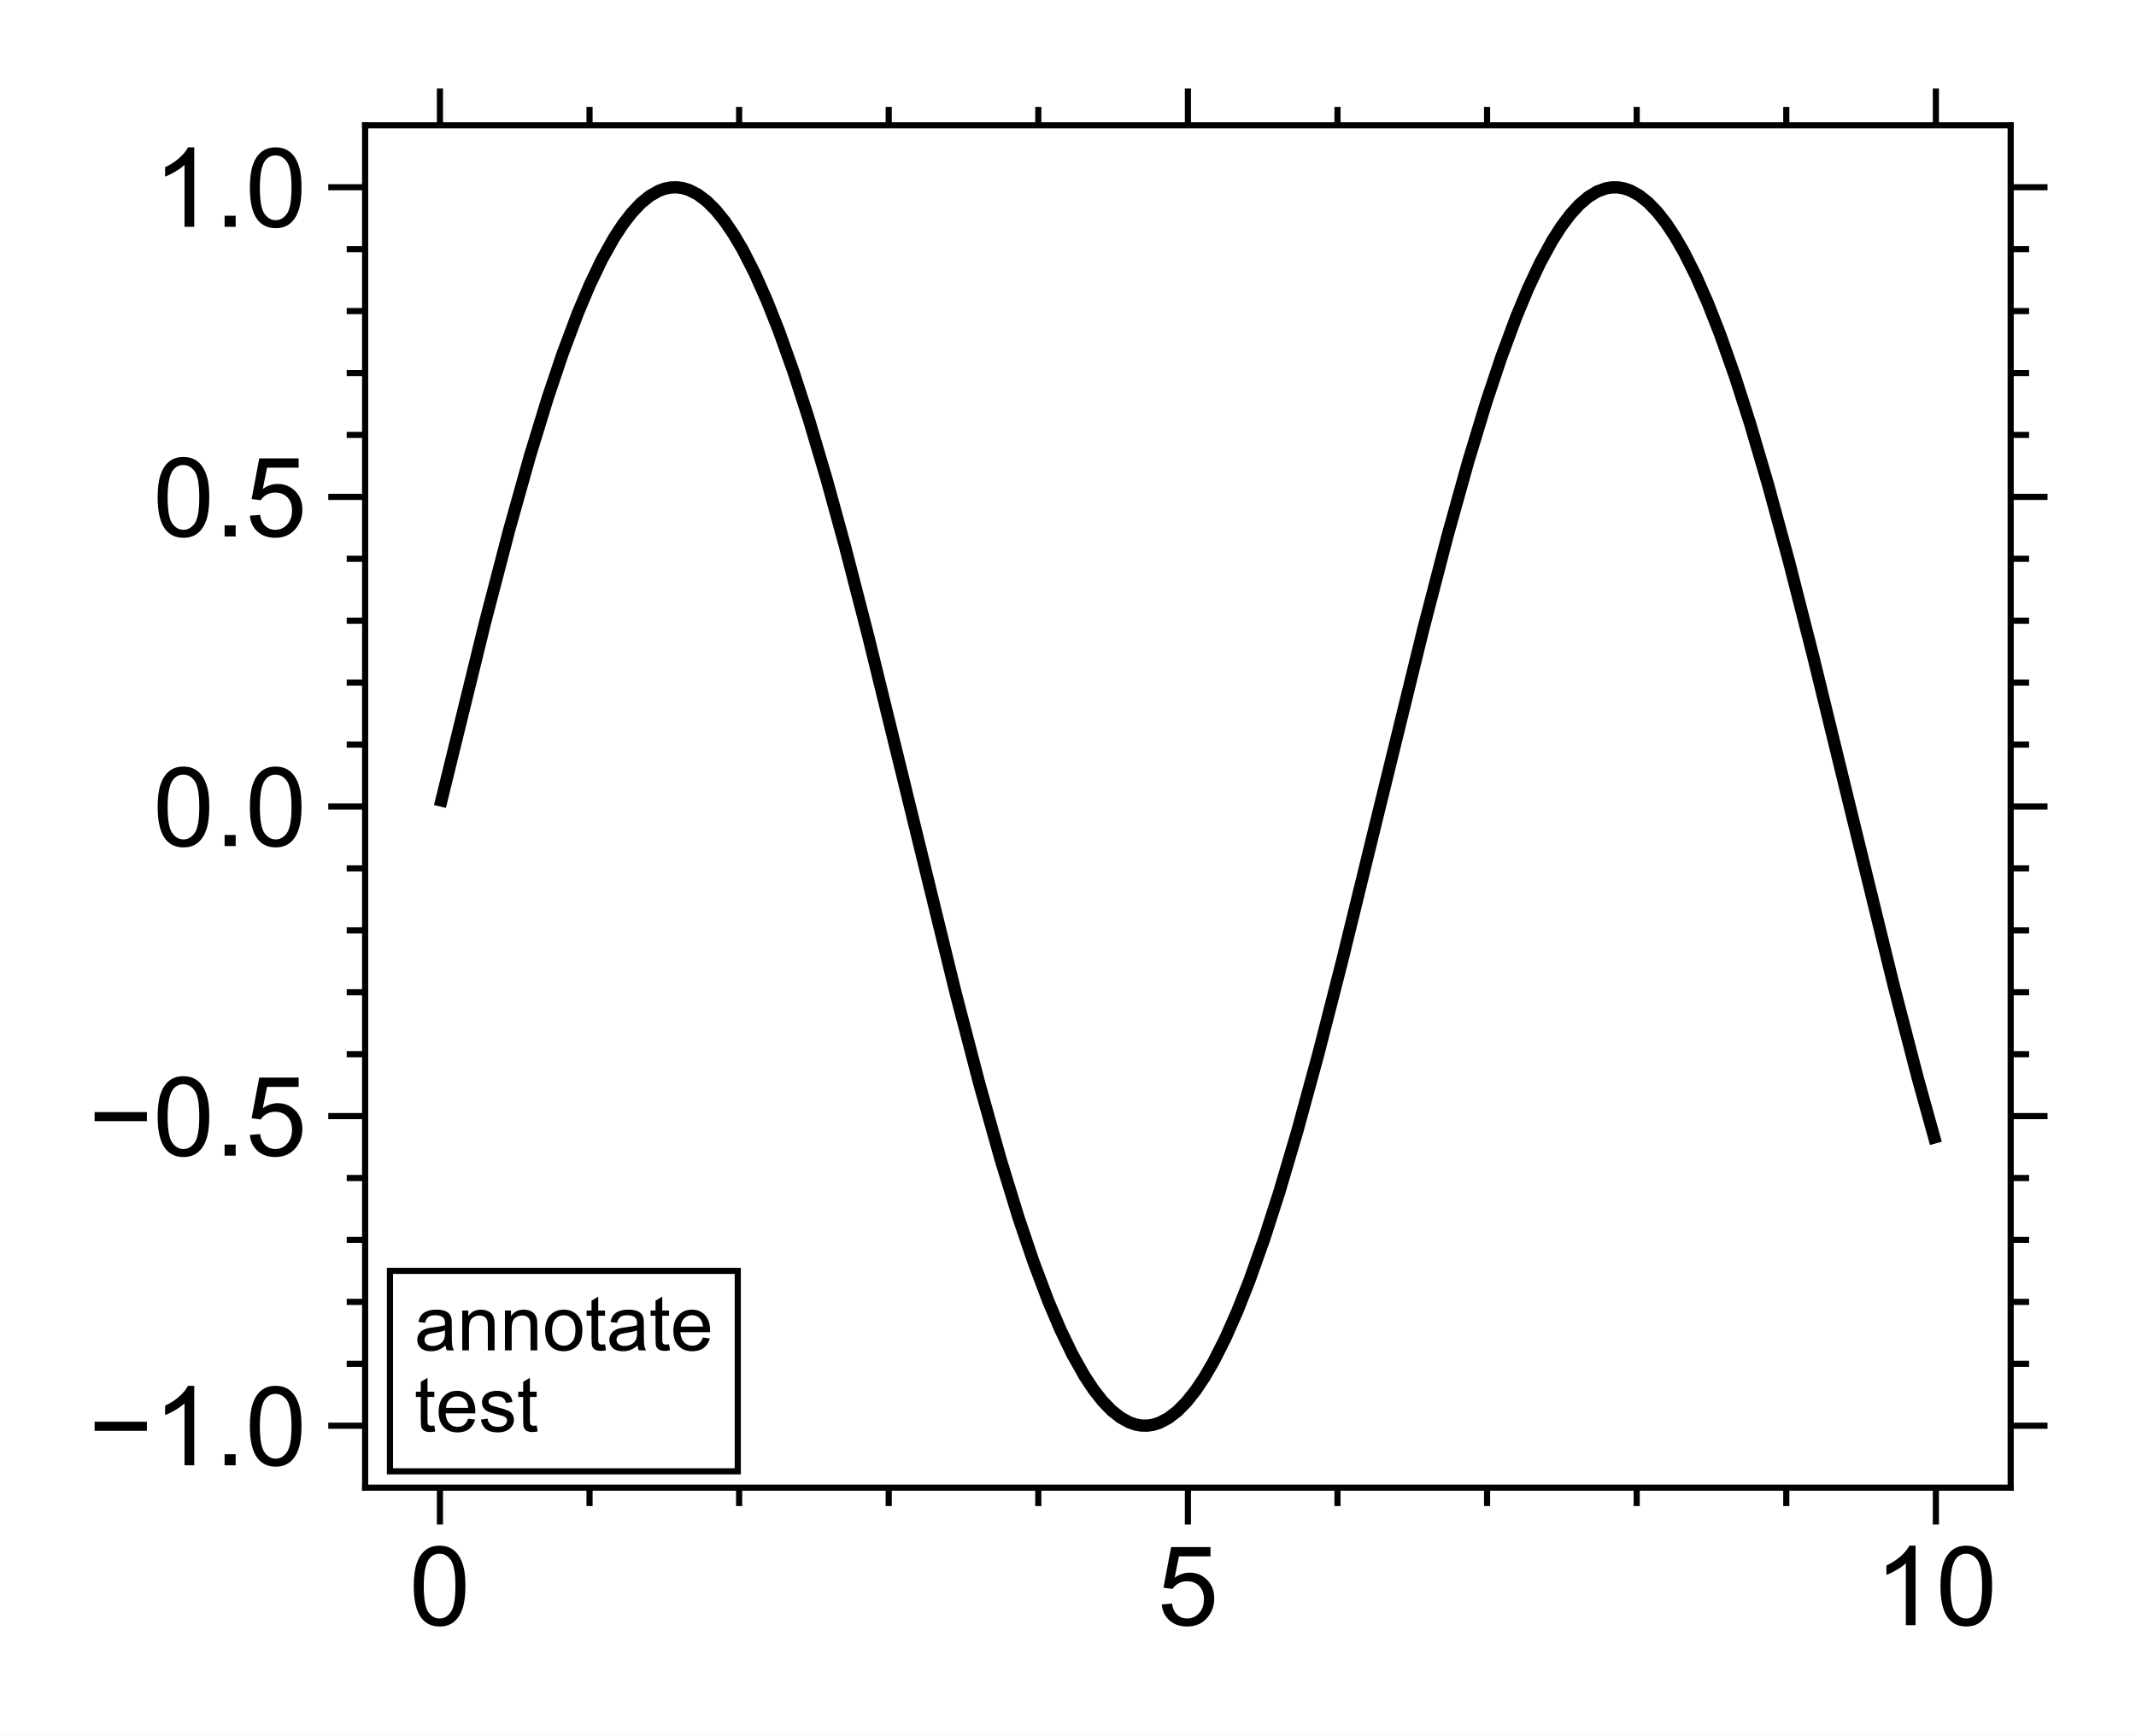
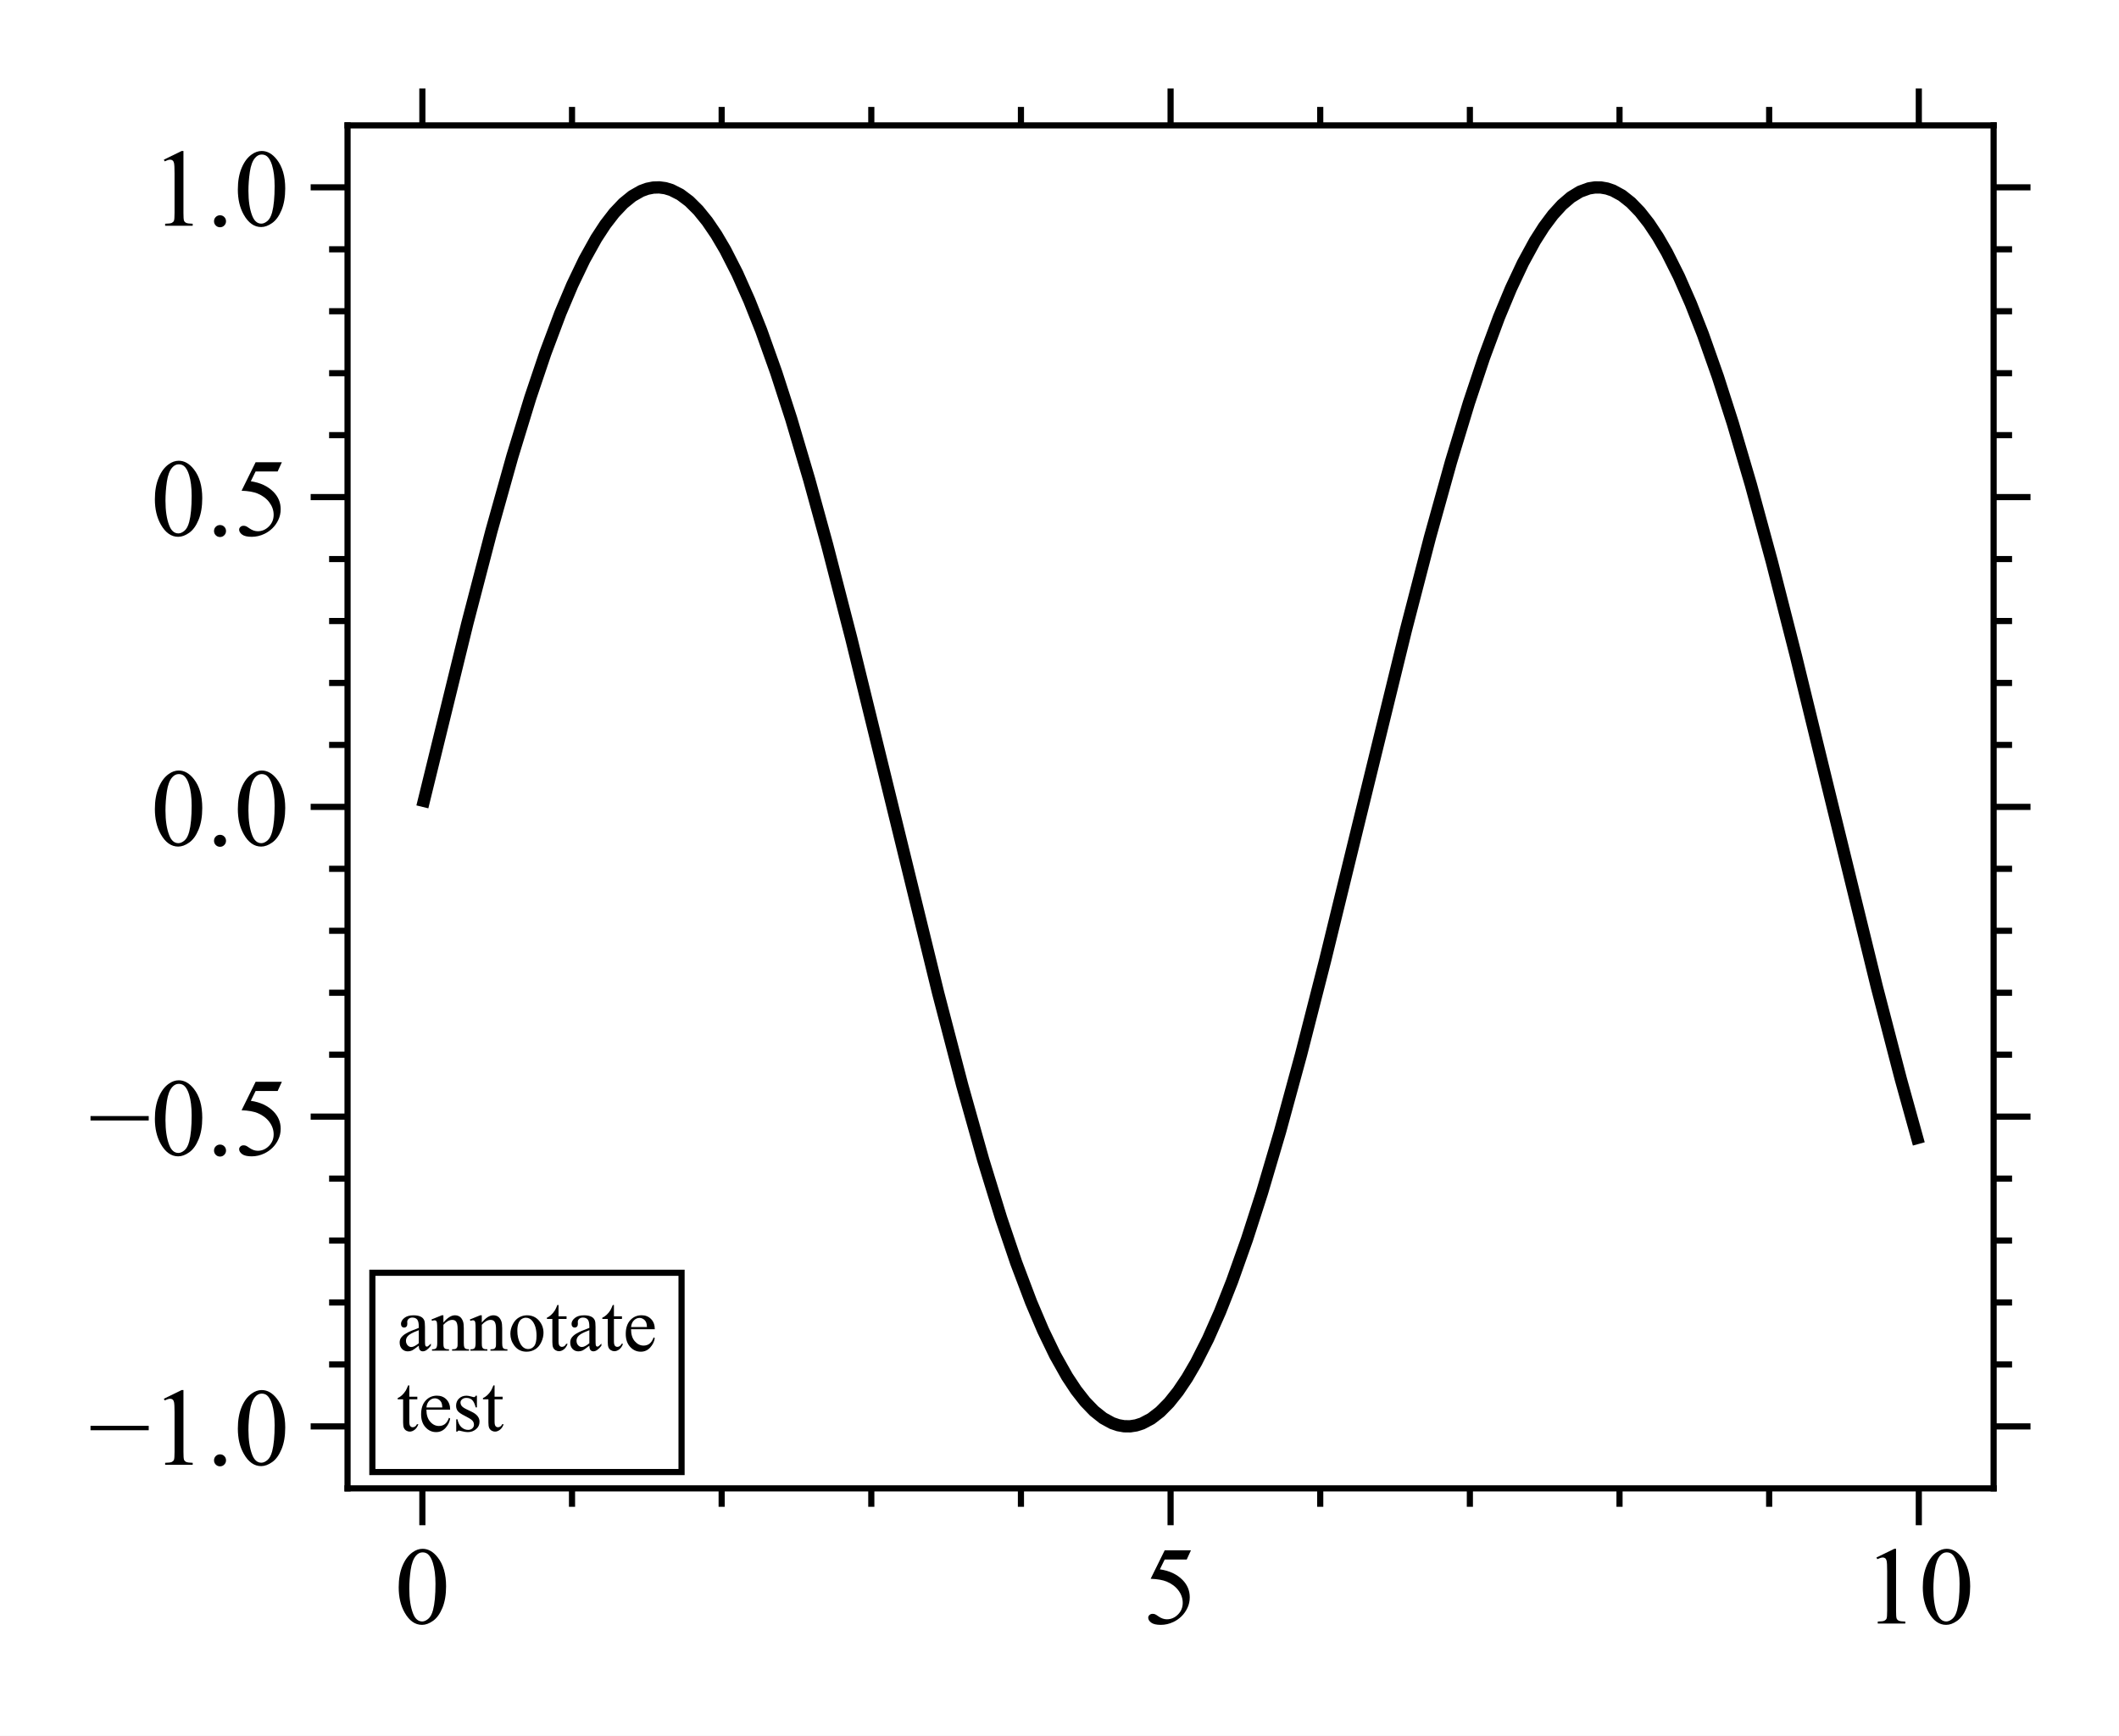
- <svg xmlns="http://www.w3.org/2000/svg" xmlns:xlink="http://www.w3.org/1999/xlink" width="347.673pt" height="282.522pt" viewBox="0 0 347.673 282.522" version="1.1">
+ <svg xmlns="http://www.w3.org/2000/svg" xmlns:xlink="http://www.w3.org/1999/xlink" width="344.79pt" height="282.409pt" viewBox="0 0 344.79 282.409" version="1.1">
  <defs>
    <style type="text/css">*{stroke-linejoin: round; stroke-linecap: butt}</style>
  </defs>
  <g id="figure_1">
    <g id="patch_1">
-       <path d="M 0 282.522  L 347.673 282.522  L 347.673 0  L 0 0  z " style="fill: #ffffff" />
+       <path d="M 0 282.409  L 344.79 282.409  L 344.79 0  L 0 0  z " style="fill: #ffffff" />
    </g>
    <g id="axes_1">
      <g id="patch_2">
-         <path d="M 59.433 242.16  L 327.273 242.16  L 327.273 20.4  L 59.433 20.4  z " style="fill: #ffffff" />
+         <path d="M 56.55 242.16  L 324.39 242.16  L 324.39 20.4  L 56.55 20.4  z " style="fill: #ffffff" />
      </g>
      <g id="matplotlib.axis_1">
        <g id="xtick_1">
          <g id="line2d_1">
            <defs>
-               <path id="m4ecd96accd" d="M 0 0  L 0 6  " style="stroke: #000000" />
-             </defs>
-             <g>
-               <use xlink:href="#m4ecd96accd" x="71.608" y="242.16" style="fill-opacity: 0; stroke: #000000" />
+               <path id="m5b4a68d576" d="M 0 0  L 0 6  " style="stroke: #000000" />
+             </defs>
+             <g>
+               <use xlink:href="#m5b4a68d576" x="68.725" y="242.16" style="fill-opacity: 0; stroke: #000000" />
            </g>
          </g>
          <g id="line2d_2">
            <defs>
-               <path id="mc42ecd3622" d="M 0 0  L 0 -6  " style="stroke: #000000" />
-             </defs>
-             <g>
-               <use xlink:href="#mc42ecd3622" x="71.608" y="20.4" style="fill-opacity: 0; stroke: #000000" />
+               <path id="mbf277931a2" d="M 0 0  L 0 -6  " style="stroke: #000000" />
+             </defs>
+             <g>
+               <use xlink:href="#mbf277931a2" x="68.725" y="20.4" style="fill-opacity: 0; stroke: #000000" />
            </g>
          </g>
          <g id="text_1">
-             <g transform="translate(66.60283 264.5441) scale(0.18 -0.18)">
+             <g transform="translate(64.22486 264.1587) scale(0.18 -0.18)">
              <defs>
-                 <path id="ArialMT-30" d="M 266 2259  Q 266 3072 433 3567  Q 600 4063 929 4331  Q 1259 4600 1759 4600  Q 2128 4600 2406 4451  Q 2684 4303 2865 4023  Q 3047 3744 3150 3342  Q 3253 2941 3253 2259  Q 3253 1453 3087 958  Q 2922 463 2592 192  Q 2263 -78 1759 -78  Q 1097 -78 719 397  Q 266 969 266 2259  z M 844 2259  Q 844 1131 1108 757  Q 1372 384 1759 384  Q 2147 384 2411 759  Q 2675 1134 2675 2259  Q 2675 3391 2411 3762  Q 2147 4134 1753 4134  Q 1366 4134 1134 3806  Q 844 3388 844 2259  z " transform="scale(0.015625)" />
+                 <path id="TimesNewRomanPSMT-30" d="M 231 2094  Q 231 2819 450 3342  Q 669 3866 1031 4122  Q 1313 4325 1613 4325  Q 2100 4325 2488 3828  Q 2972 3213 2972 2159  Q 2972 1422 2759 906  Q 2547 391 2217 158  Q 1888 -75 1581 -75  Q 975 -75 572 641  Q 231 1244 231 2094  z M 844 2016  Q 844 1141 1059 588  Q 1238 122 1591 122  Q 1759 122 1940 273  Q 2122 425 2216 781  Q 2359 1319 2359 2297  Q 2359 3022 2209 3506  Q 2097 3866 1919 4016  Q 1791 4119 1609 4119  Q 1397 4119 1231 3928  Q 1006 3669 925 3112  Q 844 2556 844 2016  z " transform="scale(0.015625)" />
              </defs>
-               <use xlink:href="#ArialMT-30" />
+               <use xlink:href="#TimesNewRomanPSMT-30" />
            </g>
          </g>
        </g>
        <g id="xtick_2">
          <g id="line2d_3">
            <g>
-               <use xlink:href="#m4ecd96accd" x="193.353" y="242.16" style="fill-opacity: 0; stroke: #000000" />
+               <use xlink:href="#m5b4a68d576" x="190.47" y="242.16" style="fill-opacity: 0; stroke: #000000" />
            </g>
          </g>
          <g id="line2d_4">
            <g>
-               <use xlink:href="#mc42ecd3622" x="193.353" y="20.4" style="fill-opacity: 0; stroke: #000000" />
+               <use xlink:href="#mbf277931a2" x="190.47" y="20.4" style="fill-opacity: 0; stroke: #000000" />
            </g>
          </g>
          <g id="text_2">
-             <g transform="translate(188.3483 264.5441) scale(0.18 -0.18)">
+             <g transform="translate(185.9703 264.1587) scale(0.18 -0.18)">
              <defs>
-                 <path id="ArialMT-35" d="M 266 1200  L 856 1250  Q 922 819 1161 601  Q 1400 384 1738 384  Q 2144 384 2425 690  Q 2706 997 2706 1503  Q 2706 1984 2436 2262  Q 2166 2541 1728 2541  Q 1456 2541 1237 2417  Q 1019 2294 894 2097  L 366 2166  L 809 4519  L 3088 4519  L 3088 3981  L 1259 3981  L 1013 2750  Q 1425 3038 1878 3038  Q 2478 3038 2890 2622  Q 3303 2206 3303 1553  Q 3303 931 2941 478  Q 2500 -78 1738 -78  Q 1113 -78 717 272  Q 322 622 266 1200  z " transform="scale(0.015625)" />
+                 <path id="TimesNewRomanPSMT-35" d="M 2778 4238  L 2534 3706  L 1259 3706  L 981 3138  Q 1809 3016 2294 2522  Q 2709 2097 2709 1522  Q 2709 1188 2573 903  Q 2438 619 2231 419  Q 2025 219 1772 97  Q 1413 -75 1034 -75  Q 653 -75 479 54  Q 306 184 306 341  Q 306 428 378 495  Q 450 563 559 563  Q 641 563 702 538  Q 763 513 909 409  Q 1144 247 1384 247  Q 1750 247 2026 523  Q 2303 800 2303 1197  Q 2303 1581 2056 1914  Q 1809 2247 1375 2428  Q 1034 2569 447 2591  L 1259 4238  L 2778 4238  z " transform="scale(0.015625)" />
              </defs>
-               <use xlink:href="#ArialMT-35" />
+               <use xlink:href="#TimesNewRomanPSMT-35" />
            </g>
          </g>
        </g>
        <g id="xtick_3">
          <g id="line2d_5">
            <g>
-               <use xlink:href="#m4ecd96accd" x="315.099" y="242.16" style="fill-opacity: 0; stroke: #000000" />
+               <use xlink:href="#m5b4a68d576" x="312.216" y="242.16" style="fill-opacity: 0; stroke: #000000" />
            </g>
          </g>
          <g id="line2d_6">
            <g>
-               <use xlink:href="#mc42ecd3622" x="315.099" y="20.4" style="fill-opacity: 0; stroke: #000000" />
+               <use xlink:href="#mbf277931a2" x="312.216" y="20.4" style="fill-opacity: 0; stroke: #000000" />
            </g>
          </g>
          <g id="text_3">
-             <g transform="translate(305.0889 264.5441) scale(0.18 -0.18)">
+             <g transform="translate(303.2158 264.1587) scale(0.18 -0.18)">
              <defs>
-                 <path id="ArialMT-31" d="M 2384 0  L 1822 0  L 1822 3584  Q 1619 3391 1289 3197  Q 959 3003 697 2906  L 697 3450  Q 1169 3672 1522 3987  Q 1875 4303 2022 4600  L 2384 4600  L 2384 0  z " transform="scale(0.015625)" />
+                 <path id="TimesNewRomanPSMT-31" d="M 750 3822  L 1781 4325  L 1884 4325  L 1884 747  Q 1884 391 1914 303  Q 1944 216 2037 169  Q 2131 122 2419 116  L 2419 0  L 825 0  L 825 116  Q 1125 122 1212 167  Q 1300 213 1334 289  Q 1369 366 1369 747  L 1369 3034  Q 1369 3497 1338 3628  Q 1316 3728 1258 3775  Q 1200 3822 1119 3822  Q 1003 3822 797 3725  L 750 3822  z " transform="scale(0.015625)" />
              </defs>
-               <use xlink:href="#ArialMT-31" />
-               <use xlink:href="#ArialMT-30" x="55.615" />
+               <use xlink:href="#TimesNewRomanPSMT-31" />
+               <use xlink:href="#TimesNewRomanPSMT-30" x="50" />
            </g>
          </g>
        </g>
        <g id="xtick_4">
          <g id="line2d_7">
            <defs>
-               <path id="mf22328db15" d="M 0 0  L 0 3  " style="stroke: #000000" />
-             </defs>
-             <g>
-               <use xlink:href="#mf22328db15" x="95.957" y="242.16" style="fill-opacity: 0; stroke: #000000" />
+               <path id="m5bfe1cd2c8" d="M 0 0  L 0 3  " style="stroke: #000000" />
+             </defs>
+             <g>
+               <use xlink:href="#m5bfe1cd2c8" x="93.074" y="242.16" style="fill-opacity: 0; stroke: #000000" />
            </g>
          </g>
          <g id="line2d_8">
            <defs>
-               <path id="m49a4f97b1c" d="M 0 0  L 0 -3  " style="stroke: #000000" />
-             </defs>
-             <g>
-               <use xlink:href="#m49a4f97b1c" x="95.957" y="20.4" style="fill-opacity: 0; stroke: #000000" />
+               <path id="m8510aeca03" d="M 0 0  L 0 -3  " style="stroke: #000000" />
+             </defs>
+             <g>
+               <use xlink:href="#m8510aeca03" x="93.074" y="20.4" style="fill-opacity: 0; stroke: #000000" />
            </g>
          </g>
        </g>
        <g id="xtick_5">
          <g id="line2d_9">
            <g>
-               <use xlink:href="#mf22328db15" x="120.306" y="242.16" style="fill-opacity: 0; stroke: #000000" />
+               <use xlink:href="#m5bfe1cd2c8" x="117.423" y="242.16" style="fill-opacity: 0; stroke: #000000" />
            </g>
          </g>
          <g id="line2d_10">
            <g>
-               <use xlink:href="#m49a4f97b1c" x="120.306" y="20.4" style="fill-opacity: 0; stroke: #000000" />
+               <use xlink:href="#m8510aeca03" x="117.423" y="20.4" style="fill-opacity: 0; stroke: #000000" />
            </g>
          </g>
        </g>
        <g id="xtick_6">
          <g id="line2d_11">
            <g>
-               <use xlink:href="#mf22328db15" x="144.655" y="242.16" style="fill-opacity: 0; stroke: #000000" />
+               <use xlink:href="#m5bfe1cd2c8" x="141.772" y="242.16" style="fill-opacity: 0; stroke: #000000" />
            </g>
          </g>
          <g id="line2d_12">
            <g>
-               <use xlink:href="#m49a4f97b1c" x="144.655" y="20.4" style="fill-opacity: 0; stroke: #000000" />
+               <use xlink:href="#m8510aeca03" x="141.772" y="20.4" style="fill-opacity: 0; stroke: #000000" />
            </g>
          </g>
        </g>
        <g id="xtick_7">
          <g id="line2d_13">
            <g>
-               <use xlink:href="#mf22328db15" x="169.004" y="242.16" style="fill-opacity: 0; stroke: #000000" />
+               <use xlink:href="#m5bfe1cd2c8" x="166.121" y="242.16" style="fill-opacity: 0; stroke: #000000" />
            </g>
          </g>
          <g id="line2d_14">
            <g>
-               <use xlink:href="#m49a4f97b1c" x="169.004" y="20.4" style="fill-opacity: 0; stroke: #000000" />
+               <use xlink:href="#m8510aeca03" x="166.121" y="20.4" style="fill-opacity: 0; stroke: #000000" />
            </g>
          </g>
        </g>
        <g id="xtick_8">
          <g id="line2d_15">
            <g>
-               <use xlink:href="#mf22328db15" x="217.702" y="242.16" style="fill-opacity: 0; stroke: #000000" />
+               <use xlink:href="#m5bfe1cd2c8" x="214.819" y="242.16" style="fill-opacity: 0; stroke: #000000" />
            </g>
          </g>
          <g id="line2d_16">
            <g>
-               <use xlink:href="#m49a4f97b1c" x="217.702" y="20.4" style="fill-opacity: 0; stroke: #000000" />
+               <use xlink:href="#m8510aeca03" x="214.819" y="20.4" style="fill-opacity: 0; stroke: #000000" />
            </g>
          </g>
        </g>
        <g id="xtick_9">
          <g id="line2d_17">
            <g>
-               <use xlink:href="#mf22328db15" x="242.051" y="242.16" style="fill-opacity: 0; stroke: #000000" />
+               <use xlink:href="#m5bfe1cd2c8" x="239.168" y="242.16" style="fill-opacity: 0; stroke: #000000" />
            </g>
          </g>
          <g id="line2d_18">
            <g>
-               <use xlink:href="#m49a4f97b1c" x="242.051" y="20.4" style="fill-opacity: 0; stroke: #000000" />
+               <use xlink:href="#m8510aeca03" x="239.168" y="20.4" style="fill-opacity: 0; stroke: #000000" />
            </g>
          </g>
        </g>
        <g id="xtick_10">
          <g id="line2d_19">
            <g>
-               <use xlink:href="#mf22328db15" x="266.4" y="242.16" style="fill-opacity: 0; stroke: #000000" />
+               <use xlink:href="#m5bfe1cd2c8" x="263.518" y="242.16" style="fill-opacity: 0; stroke: #000000" />
            </g>
          </g>
          <g id="line2d_20">
            <g>
-               <use xlink:href="#m49a4f97b1c" x="266.4" y="20.4" style="fill-opacity: 0; stroke: #000000" />
+               <use xlink:href="#m8510aeca03" x="263.518" y="20.4" style="fill-opacity: 0; stroke: #000000" />
            </g>
          </g>
        </g>
        <g id="xtick_11">
          <g id="line2d_21">
            <g>
-               <use xlink:href="#mf22328db15" x="290.749" y="242.16" style="fill-opacity: 0; stroke: #000000" />
+               <use xlink:href="#m5bfe1cd2c8" x="287.867" y="242.16" style="fill-opacity: 0; stroke: #000000" />
            </g>
          </g>
          <g id="line2d_22">
            <g>
-               <use xlink:href="#m49a4f97b1c" x="290.749" y="20.4" style="fill-opacity: 0; stroke: #000000" />
+               <use xlink:href="#m8510aeca03" x="287.867" y="20.4" style="fill-opacity: 0; stroke: #000000" />
            </g>
          </g>
        </g>
      </g>
      <g id="matplotlib.axis_2">
        <g id="ytick_1">
          <g id="line2d_23">
            <defs>
-               <path id="m179978233c" d="M 0 0  L -6 0  " style="stroke: #000000" />
-             </defs>
-             <g>
-               <use xlink:href="#m179978233c" x="59.433" y="232.08" style="fill-opacity: 0; stroke: #000000" />
+               <path id="md5927cd8fe" d="M 0 0  L -6 0  " style="stroke: #000000" />
+             </defs>
+             <g>
+               <use xlink:href="#md5927cd8fe" x="56.55" y="232.08" style="fill-opacity: 0; stroke: #000000" />
            </g>
          </g>
          <g id="line2d_24">
            <defs>
-               <path id="m340b89dfb3" d="M 0 0  L 6 0  " style="stroke: #000000" />
-             </defs>
-             <g>
-               <use xlink:href="#m340b89dfb3" x="327.273" y="232.08" style="fill-opacity: 0; stroke: #000000" />
+               <path id="m7d5d07f361" d="M 0 0  L 6 0  " style="stroke: #000000" />
+             </defs>
+             <g>
+               <use xlink:href="#m7d5d07f361" x="324.39" y="232.08" style="fill-opacity: 0; stroke: #000000" />
            </g>
          </g>
          <g id="text_4">
-             <g transform="translate(14.4 238.5225) scale(0.18 -0.18)">
+             <g transform="translate(14.4 238.3298) scale(0.18 -0.18)">
              <defs>
-                 <path id="ArialMT-2212" d="M 3381 1997  L 356 1997  L 356 2522  L 3381 2522  L 3381 1997  z " transform="scale(0.015625)" />
-                 <path id="ArialMT-2e" d="M 581 0  L 581 641  L 1222 641  L 1222 0  L 581 0  z " transform="scale(0.015625)" />
+                 <path id="TimesNewRomanPSMT-2212" d="M 3484 2000  L 116 2000  L 116 2256  L 3484 2256  L 3484 2000  z " transform="scale(0.015625)" />
+                 <path id="TimesNewRomanPSMT-2e" d="M 800 606  Q 947 606 1047 504  Q 1147 403 1147 259  Q 1147 116 1045 14  Q 944 -88 800 -88  Q 656 -88 554 14  Q 453 116 453 259  Q 453 406 554 506  Q 656 606 800 606  z " transform="scale(0.015625)" />
              </defs>
-               <use xlink:href="#ArialMT-2212" />
-               <use xlink:href="#ArialMT-31" x="58.398" />
-               <use xlink:href="#ArialMT-2e" x="114.014" />
-               <use xlink:href="#ArialMT-30" x="141.797" />
+               <use xlink:href="#TimesNewRomanPSMT-2212" />
+               <use xlink:href="#TimesNewRomanPSMT-31" x="56.396" />
+               <use xlink:href="#TimesNewRomanPSMT-2e" x="106.396" />
+               <use xlink:href="#TimesNewRomanPSMT-30" x="131.396" />
            </g>
          </g>
        </g>
        <g id="ytick_2">
          <g id="line2d_25">
            <g>
-               <use xlink:href="#m179978233c" x="59.433" y="181.68" style="fill-opacity: 0; stroke: #000000" />
+               <use xlink:href="#md5927cd8fe" x="56.55" y="181.68" style="fill-opacity: 0; stroke: #000000" />
            </g>
          </g>
          <g id="line2d_26">
            <g>
-               <use xlink:href="#m340b89dfb3" x="327.273" y="181.68" style="fill-opacity: 0; stroke: #000000" />
+               <use xlink:href="#m7d5d07f361" x="324.39" y="181.68" style="fill-opacity: 0; stroke: #000000" />
            </g>
          </g>
          <g id="text_5">
-             <g transform="translate(14.4 188.1223) scale(0.18 -0.18)">
-               <use xlink:href="#ArialMT-2212" />
-               <use xlink:href="#ArialMT-30" x="58.398" />
-               <use xlink:href="#ArialMT-2e" x="114.014" />
-               <use xlink:href="#ArialMT-35" x="141.797" />
+             <g transform="translate(14.4 187.9297) scale(0.18 -0.18)">
+               <use xlink:href="#TimesNewRomanPSMT-2212" />
+               <use xlink:href="#TimesNewRomanPSMT-30" x="56.396" />
+               <use xlink:href="#TimesNewRomanPSMT-2e" x="106.396" />
+               <use xlink:href="#TimesNewRomanPSMT-35" x="131.396" />
            </g>
          </g>
        </g>
        <g id="ytick_3">
          <g id="line2d_27">
            <g>
-               <use xlink:href="#m179978233c" x="59.433" y="131.28" style="fill-opacity: 0; stroke: #000000" />
+               <use xlink:href="#md5927cd8fe" x="56.55" y="131.28" style="fill-opacity: 0; stroke: #000000" />
            </g>
          </g>
          <g id="line2d_28">
            <g>
-               <use xlink:href="#m340b89dfb3" x="327.273" y="131.28" style="fill-opacity: 0; stroke: #000000" />
+               <use xlink:href="#m7d5d07f361" x="324.39" y="131.28" style="fill-opacity: 0; stroke: #000000" />
            </g>
          </g>
          <g id="text_6">
-             <g transform="translate(24.91313 137.7222) scale(0.18 -0.18)">
-               <use xlink:href="#ArialMT-30" />
-               <use xlink:href="#ArialMT-2e" x="55.615" />
-               <use xlink:href="#ArialMT-30" x="83.398" />
+             <g transform="translate(24.55031 137.5295) scale(0.18 -0.18)">
+               <use xlink:href="#TimesNewRomanPSMT-30" />
+               <use xlink:href="#TimesNewRomanPSMT-2e" x="50" />
+               <use xlink:href="#TimesNewRomanPSMT-30" x="75" />
            </g>
          </g>
        </g>
        <g id="ytick_4">
          <g id="line2d_29">
            <g>
-               <use xlink:href="#m179978233c" x="59.433" y="80.88" style="fill-opacity: 0; stroke: #000000" />
+               <use xlink:href="#md5927cd8fe" x="56.55" y="80.88" style="fill-opacity: 0; stroke: #000000" />
            </g>
          </g>
          <g id="line2d_30">
            <g>
-               <use xlink:href="#m340b89dfb3" x="327.273" y="80.88" style="fill-opacity: 0; stroke: #000000" />
+               <use xlink:href="#m7d5d07f361" x="324.39" y="80.88" style="fill-opacity: 0; stroke: #000000" />
            </g>
          </g>
          <g id="text_7">
-             <g transform="translate(24.91313 87.32203) scale(0.18 -0.18)">
-               <use xlink:href="#ArialMT-30" />
-               <use xlink:href="#ArialMT-2e" x="55.615" />
-               <use xlink:href="#ArialMT-35" x="83.398" />
+             <g transform="translate(24.55031 87.12937) scale(0.18 -0.18)">
+               <use xlink:href="#TimesNewRomanPSMT-30" />
+               <use xlink:href="#TimesNewRomanPSMT-2e" x="50" />
+               <use xlink:href="#TimesNewRomanPSMT-35" x="75" />
            </g>
          </g>
        </g>
        <g id="ytick_5">
          <g id="line2d_31">
            <g>
-               <use xlink:href="#m179978233c" x="59.433" y="30.48" style="fill-opacity: 0; stroke: #000000" />
+               <use xlink:href="#md5927cd8fe" x="56.55" y="30.48" style="fill-opacity: 0; stroke: #000000" />
            </g>
          </g>
          <g id="line2d_32">
            <g>
-               <use xlink:href="#m340b89dfb3" x="327.273" y="30.48" style="fill-opacity: 0; stroke: #000000" />
+               <use xlink:href="#m7d5d07f361" x="324.39" y="30.48" style="fill-opacity: 0; stroke: #000000" />
            </g>
          </g>
          <g id="text_8">
-             <g transform="translate(24.91313 36.92188) scale(0.18 -0.18)">
-               <use xlink:href="#ArialMT-31" />
-               <use xlink:href="#ArialMT-2e" x="55.615" />
-               <use xlink:href="#ArialMT-30" x="83.398" />
+             <g transform="translate(24.55031 36.72922) scale(0.18 -0.18)">
+               <use xlink:href="#TimesNewRomanPSMT-31" />
+               <use xlink:href="#TimesNewRomanPSMT-2e" x="50" />
+               <use xlink:href="#TimesNewRomanPSMT-30" x="75" />
            </g>
          </g>
        </g>
        <g id="ytick_6">
          <g id="line2d_33">
            <defs>
-               <path id="m0f56366b74" d="M 0 0  L -3 0  " style="stroke: #000000" />
-             </defs>
-             <g>
-               <use xlink:href="#m0f56366b74" x="59.433" y="222" style="fill-opacity: 0; stroke: #000000" />
+               <path id="md1b10f1c49" d="M 0 0  L -3 0  " style="stroke: #000000" />
+             </defs>
+             <g>
+               <use xlink:href="#md1b10f1c49" x="56.55" y="222" style="fill-opacity: 0; stroke: #000000" />
            </g>
          </g>
          <g id="line2d_34">
            <defs>
-               <path id="mcd45e27bbf" d="M 0 0  L 3 0  " style="stroke: #000000" />
-             </defs>
-             <g>
-               <use xlink:href="#mcd45e27bbf" x="327.273" y="222" style="fill-opacity: 0; stroke: #000000" />
+               <path id="m0ee9c14605" d="M 0 0  L 3 0  " style="stroke: #000000" />
+             </defs>
+             <g>
+               <use xlink:href="#m0ee9c14605" x="324.39" y="222" style="fill-opacity: 0; stroke: #000000" />
            </g>
          </g>
        </g>
        <g id="ytick_7">
          <g id="line2d_35">
            <g>
-               <use xlink:href="#m0f56366b74" x="59.433" y="211.92" style="fill-opacity: 0; stroke: #000000" />
+               <use xlink:href="#md1b10f1c49" x="56.55" y="211.92" style="fill-opacity: 0; stroke: #000000" />
            </g>
          </g>
          <g id="line2d_36">
            <g>
-               <use xlink:href="#mcd45e27bbf" x="327.273" y="211.92" style="fill-opacity: 0; stroke: #000000" />
+               <use xlink:href="#m0ee9c14605" x="324.39" y="211.92" style="fill-opacity: 0; stroke: #000000" />
            </g>
          </g>
        </g>
        <g id="ytick_8">
          <g id="line2d_37">
            <g>
-               <use xlink:href="#m0f56366b74" x="59.433" y="201.84" style="fill-opacity: 0; stroke: #000000" />
+               <use xlink:href="#md1b10f1c49" x="56.55" y="201.84" style="fill-opacity: 0; stroke: #000000" />
            </g>
          </g>
          <g id="line2d_38">
            <g>
-               <use xlink:href="#mcd45e27bbf" x="327.273" y="201.84" style="fill-opacity: 0; stroke: #000000" />
+               <use xlink:href="#m0ee9c14605" x="324.39" y="201.84" style="fill-opacity: 0; stroke: #000000" />
            </g>
          </g>
        </g>
        <g id="ytick_9">
          <g id="line2d_39">
            <g>
-               <use xlink:href="#m0f56366b74" x="59.433" y="191.76" style="fill-opacity: 0; stroke: #000000" />
+               <use xlink:href="#md1b10f1c49" x="56.55" y="191.76" style="fill-opacity: 0; stroke: #000000" />
            </g>
          </g>
          <g id="line2d_40">
            <g>
-               <use xlink:href="#mcd45e27bbf" x="327.273" y="191.76" style="fill-opacity: 0; stroke: #000000" />
+               <use xlink:href="#m0ee9c14605" x="324.39" y="191.76" style="fill-opacity: 0; stroke: #000000" />
            </g>
          </g>
        </g>
        <g id="ytick_10">
          <g id="line2d_41">
            <g>
-               <use xlink:href="#m0f56366b74" x="59.433" y="171.6" style="fill-opacity: 0; stroke: #000000" />
+               <use xlink:href="#md1b10f1c49" x="56.55" y="171.6" style="fill-opacity: 0; stroke: #000000" />
            </g>
          </g>
          <g id="line2d_42">
            <g>
-               <use xlink:href="#mcd45e27bbf" x="327.273" y="171.6" style="fill-opacity: 0; stroke: #000000" />
+               <use xlink:href="#m0ee9c14605" x="324.39" y="171.6" style="fill-opacity: 0; stroke: #000000" />
            </g>
          </g>
        </g>
        <g id="ytick_11">
          <g id="line2d_43">
            <g>
-               <use xlink:href="#m0f56366b74" x="59.433" y="161.52" style="fill-opacity: 0; stroke: #000000" />
+               <use xlink:href="#md1b10f1c49" x="56.55" y="161.52" style="fill-opacity: 0; stroke: #000000" />
            </g>
          </g>
          <g id="line2d_44">
            <g>
-               <use xlink:href="#mcd45e27bbf" x="327.273" y="161.52" style="fill-opacity: 0; stroke: #000000" />
+               <use xlink:href="#m0ee9c14605" x="324.39" y="161.52" style="fill-opacity: 0; stroke: #000000" />
            </g>
          </g>
        </g>
        <g id="ytick_12">
          <g id="line2d_45">
            <g>
-               <use xlink:href="#m0f56366b74" x="59.433" y="151.44" style="fill-opacity: 0; stroke: #000000" />
+               <use xlink:href="#md1b10f1c49" x="56.55" y="151.44" style="fill-opacity: 0; stroke: #000000" />
            </g>
          </g>
          <g id="line2d_46">
            <g>
-               <use xlink:href="#mcd45e27bbf" x="327.273" y="151.44" style="fill-opacity: 0; stroke: #000000" />
+               <use xlink:href="#m0ee9c14605" x="324.39" y="151.44" style="fill-opacity: 0; stroke: #000000" />
            </g>
          </g>
        </g>
        <g id="ytick_13">
          <g id="line2d_47">
            <g>
-               <use xlink:href="#m0f56366b74" x="59.433" y="141.36" style="fill-opacity: 0; stroke: #000000" />
+               <use xlink:href="#md1b10f1c49" x="56.55" y="141.36" style="fill-opacity: 0; stroke: #000000" />
            </g>
          </g>
          <g id="line2d_48">
            <g>
-               <use xlink:href="#mcd45e27bbf" x="327.273" y="141.36" style="fill-opacity: 0; stroke: #000000" />
+               <use xlink:href="#m0ee9c14605" x="324.39" y="141.36" style="fill-opacity: 0; stroke: #000000" />
            </g>
          </g>
        </g>
        <g id="ytick_14">
          <g id="line2d_49">
            <g>
-               <use xlink:href="#m0f56366b74" x="59.433" y="121.2" style="fill-opacity: 0; stroke: #000000" />
+               <use xlink:href="#md1b10f1c49" x="56.55" y="121.2" style="fill-opacity: 0; stroke: #000000" />
            </g>
          </g>
          <g id="line2d_50">
            <g>
-               <use xlink:href="#mcd45e27bbf" x="327.273" y="121.2" style="fill-opacity: 0; stroke: #000000" />
+               <use xlink:href="#m0ee9c14605" x="324.39" y="121.2" style="fill-opacity: 0; stroke: #000000" />
            </g>
          </g>
        </g>
        <g id="ytick_15">
          <g id="line2d_51">
            <g>
-               <use xlink:href="#m0f56366b74" x="59.433" y="111.12" style="fill-opacity: 0; stroke: #000000" />
+               <use xlink:href="#md1b10f1c49" x="56.55" y="111.12" style="fill-opacity: 0; stroke: #000000" />
            </g>
          </g>
          <g id="line2d_52">
            <g>
-               <use xlink:href="#mcd45e27bbf" x="327.273" y="111.12" style="fill-opacity: 0; stroke: #000000" />
+               <use xlink:href="#m0ee9c14605" x="324.39" y="111.12" style="fill-opacity: 0; stroke: #000000" />
            </g>
          </g>
        </g>
        <g id="ytick_16">
          <g id="line2d_53">
            <g>
-               <use xlink:href="#m0f56366b74" x="59.433" y="101.04" style="fill-opacity: 0; stroke: #000000" />
+               <use xlink:href="#md1b10f1c49" x="56.55" y="101.04" style="fill-opacity: 0; stroke: #000000" />
            </g>
          </g>
          <g id="line2d_54">
            <g>
-               <use xlink:href="#mcd45e27bbf" x="327.273" y="101.04" style="fill-opacity: 0; stroke: #000000" />
+               <use xlink:href="#m0ee9c14605" x="324.39" y="101.04" style="fill-opacity: 0; stroke: #000000" />
            </g>
          </g>
        </g>
        <g id="ytick_17">
          <g id="line2d_55">
            <g>
-               <use xlink:href="#m0f56366b74" x="59.433" y="90.96" style="fill-opacity: 0; stroke: #000000" />
+               <use xlink:href="#md1b10f1c49" x="56.55" y="90.96" style="fill-opacity: 0; stroke: #000000" />
            </g>
          </g>
          <g id="line2d_56">
            <g>
-               <use xlink:href="#mcd45e27bbf" x="327.273" y="90.96" style="fill-opacity: 0; stroke: #000000" />
+               <use xlink:href="#m0ee9c14605" x="324.39" y="90.96" style="fill-opacity: 0; stroke: #000000" />
            </g>
          </g>
        </g>
        <g id="ytick_18">
          <g id="line2d_57">
            <g>
-               <use xlink:href="#m0f56366b74" x="59.433" y="70.8" style="fill-opacity: 0; stroke: #000000" />
+               <use xlink:href="#md1b10f1c49" x="56.55" y="70.8" style="fill-opacity: 0; stroke: #000000" />
            </g>
          </g>
          <g id="line2d_58">
            <g>
-               <use xlink:href="#mcd45e27bbf" x="327.273" y="70.8" style="fill-opacity: 0; stroke: #000000" />
+               <use xlink:href="#m0ee9c14605" x="324.39" y="70.8" style="fill-opacity: 0; stroke: #000000" />
            </g>
          </g>
        </g>
        <g id="ytick_19">
          <g id="line2d_59">
            <g>
-               <use xlink:href="#m0f56366b74" x="59.433" y="60.72" style="fill-opacity: 0; stroke: #000000" />
+               <use xlink:href="#md1b10f1c49" x="56.55" y="60.72" style="fill-opacity: 0; stroke: #000000" />
            </g>
          </g>
          <g id="line2d_60">
            <g>
-               <use xlink:href="#mcd45e27bbf" x="327.273" y="60.72" style="fill-opacity: 0; stroke: #000000" />
+               <use xlink:href="#m0ee9c14605" x="324.39" y="60.72" style="fill-opacity: 0; stroke: #000000" />
            </g>
          </g>
        </g>
        <g id="ytick_20">
          <g id="line2d_61">
            <g>
-               <use xlink:href="#m0f56366b74" x="59.433" y="50.64" style="fill-opacity: 0; stroke: #000000" />
+               <use xlink:href="#md1b10f1c49" x="56.55" y="50.64" style="fill-opacity: 0; stroke: #000000" />
            </g>
          </g>
          <g id="line2d_62">
            <g>
-               <use xlink:href="#mcd45e27bbf" x="327.273" y="50.64" style="fill-opacity: 0; stroke: #000000" />
+               <use xlink:href="#m0ee9c14605" x="324.39" y="50.64" style="fill-opacity: 0; stroke: #000000" />
            </g>
          </g>
        </g>
        <g id="ytick_21">
          <g id="line2d_63">
            <g>
-               <use xlink:href="#m0f56366b74" x="59.433" y="40.56" style="fill-opacity: 0; stroke: #000000" />
+               <use xlink:href="#md1b10f1c49" x="56.55" y="40.56" style="fill-opacity: 0; stroke: #000000" />
            </g>
          </g>
          <g id="line2d_64">
            <g>
-               <use xlink:href="#mcd45e27bbf" x="327.273" y="40.56" style="fill-opacity: 0; stroke: #000000" />
+               <use xlink:href="#m0ee9c14605" x="324.39" y="40.56" style="fill-opacity: 0; stroke: #000000" />
            </g>
          </g>
        </g>
      </g>
      <g id="line2d_65">
-         <path d="M 71.608 131.28  L 78.927 101.434  L 82.831 86.447  L 86.246 74.264  L 89.174 64.705  L 91.614 57.468  L 94.054 50.971  L 96.006 46.351  L 97.957 42.276  L 99.909 38.773  L 101.373 36.534  L 102.837 34.638  L 104.301 33.091  L 105.765 31.899  L 107.229 31.066  L 108.204 30.711  L 109.18 30.519  L 110.156 30.488  L 111.132 30.618  L 112.108 30.911  L 113.572 31.652  L 115.036 32.753  L 116.5 34.21  L 117.964 36.018  L 119.428 38.17  L 120.891 40.658  L 122.843 44.483  L 124.795 48.866  L 126.747 53.778  L 129.187 60.615  L 131.626 68.16  L 134.554 78.042  L 137.482 88.694  L 141.386 103.825  L 146.753 125.697  L 155.536 161.579  L 159.44 176.537  L 162.856 188.686  L 165.784 198.211  L 168.223 205.415  L 170.663 211.875  L 172.615 216.464  L 174.567 220.506  L 176.519 223.975  L 177.982 226.187  L 179.446 228.056  L 180.91 229.575  L 182.374 230.74  L 183.838 231.544  L 184.814 231.88  L 185.79 232.054  L 186.766 232.066  L 187.742 231.916  L 188.718 231.604  L 190.181 230.835  L 191.645 229.706  L 193.109 228.222  L 194.573 226.387  L 196.037 224.208  L 197.501 221.694  L 199.453 217.835  L 201.404 213.42  L 203.356 208.478  L 205.796 201.607  L 208.236 194.031  L 211.164 184.115  L 214.579 171.593  L 218.483 156.328  L 224.338 132.353  L 231.658 102.46  L 235.561 87.41  L 238.977 75.152  L 241.905 65.514  L 244.345 58.202  L 246.784 51.624  L 248.736 46.933  L 250.688 42.784  L 252.64 39.204  L 254.104 36.906  L 255.568 34.948  L 257.032 33.339  L 258.495 32.084  L 259.959 31.187  L 261.423 30.652  L 262.399 30.497  L 263.375 30.504  L 264.351 30.673  L 265.327 31.003  L 266.791 31.8  L 268.255 32.957  L 269.719 34.47  L 271.182 36.332  L 272.646 38.537  L 274.11 41.077  L 276.062 44.969  L 278.014 49.415  L 279.966 54.388  L 282.405 61.293  L 284.845 68.901  L 287.773 78.849  L 291.189 91.402  L 295.092 106.691  L 300.948 130.681  L 308.267 160.554  L 312.171 175.576  L 315.099 186.118  L 315.099 186.118  " clip-path="url(#pf510c9c893)" style="fill: none; stroke: #000000; stroke-width: 2" />
+         <path d="M 68.725 131.28  L 76.044 101.434  L 79.948 86.447  L 83.364 74.264  L 86.291 64.705  L 88.731 57.468  L 91.171 50.971  L 93.123 46.351  L 95.075 42.276  L 97.026 38.773  L 98.49 36.534  L 99.954 34.638  L 101.418 33.091  L 102.882 31.899  L 104.346 31.066  L 105.322 30.711  L 106.298 30.519  L 107.274 30.488  L 108.249 30.618  L 109.225 30.911  L 110.689 31.652  L 112.153 32.753  L 113.617 34.21  L 115.081 36.018  L 116.545 38.17  L 118.009 40.658  L 119.96 44.483  L 121.912 48.866  L 123.864 53.778  L 126.304 60.615  L 128.744 68.16  L 131.671 78.042  L 134.599 88.694  L 138.503 103.825  L 143.87 125.697  L 152.654 161.579  L 156.557 176.537  L 159.973 188.686  L 162.901 198.211  L 165.34 205.415  L 167.78 211.875  L 169.732 216.464  L 171.684 220.506  L 173.636 223.975  L 175.1 226.187  L 176.564 228.056  L 178.027 229.575  L 179.491 230.74  L 180.955 231.544  L 181.931 231.88  L 182.907 232.054  L 183.883 232.066  L 184.859 231.916  L 185.835 231.604  L 187.299 230.835  L 188.762 229.706  L 190.226 228.222  L 191.69 226.387  L 193.154 224.208  L 194.618 221.694  L 196.57 217.835  L 198.522 213.42  L 200.473 208.478  L 202.913 201.607  L 205.353 194.031  L 208.281 184.115  L 211.696 171.593  L 215.6 156.328  L 221.456 132.353  L 228.775 102.46  L 232.679 87.41  L 236.094 75.152  L 239.022 65.514  L 241.462 58.202  L 243.902 51.624  L 245.854 46.933  L 247.805 42.784  L 249.757 39.204  L 251.221 36.906  L 252.685 34.948  L 254.149 33.339  L 255.613 32.084  L 257.077 31.187  L 258.54 30.652  L 259.516 30.497  L 260.492 30.504  L 261.468 30.673  L 262.444 31.003  L 263.908 31.8  L 265.372 32.957  L 266.836 34.47  L 268.3 36.332  L 269.763 38.537  L 271.227 41.077  L 273.179 44.969  L 275.131 49.415  L 277.083 54.388  L 279.523 61.293  L 281.962 68.901  L 284.89 78.849  L 288.306 91.402  L 292.209 106.691  L 298.065 130.681  L 305.384 160.554  L 309.288 175.576  L 312.216 186.118  L 312.216 186.118  " clip-path="url(#p9389a2645d)" style="fill: none; stroke: #000000; stroke-width: 2" />
      </g>
      <g id="patch_3">
-         <path d="M 59.433 242.16  L 59.433 20.4  " style="fill: none; stroke: #000000; stroke-linejoin: miter; stroke-linecap: square" />
+         <path d="M 56.55 242.16  L 56.55 20.4  " style="fill: none; stroke: #000000; stroke-linejoin: miter; stroke-linecap: square" />
      </g>
      <g id="patch_4">
-         <path d="M 327.273 242.16  L 327.273 20.4  " style="fill: none; stroke: #000000; stroke-linejoin: miter; stroke-linecap: square" />
+         <path d="M 324.39 242.16  L 324.39 20.4  " style="fill: none; stroke: #000000; stroke-linejoin: miter; stroke-linecap: square" />
      </g>
      <g id="patch_5">
-         <path d="M 59.433 242.16  L 327.273 242.16  " style="fill: none; stroke: #000000; stroke-linejoin: miter; stroke-linecap: square" />
+         <path d="M 56.55 242.16  L 324.39 242.16  " style="fill: none; stroke: #000000; stroke-linejoin: miter; stroke-linecap: square" />
      </g>
      <g id="patch_6">
-         <path d="M 59.433 20.4  L 327.273 20.4  " style="fill: none; stroke: #000000; stroke-linejoin: miter; stroke-linecap: square" />
+         <path d="M 56.55 20.4  L 324.39 20.4  " style="fill: none; stroke: #000000; stroke-linejoin: miter; stroke-linecap: square" />
      </g>
      <g id="text_9">
        <g id="patch_7">
-           <path d="M 63.471 239.505  L 120.087 239.505  L 120.087 206.873  L 63.471 206.873  L 63.471 239.505  z " style="fill: none; stroke: #000000; stroke-linejoin: miter" />
-         </g>
-         <g transform="translate(67.46832 219.8118) scale(0.12492 -0.12492)">
+           <path d="M 60.588 239.505  L 110.898 239.505  L 110.898 207.082  L 60.588 207.082  L 60.588 239.505  z " style="fill: none; stroke: #000000; stroke-linejoin: miter" />
+         </g>
+         <g transform="translate(64.58551 219.754) scale(0.12492 -0.12492)">
          <defs>
-             <path id="ArialMT-61" d="M 2588 409  Q 2275 144 1986 34  Q 1697 -75 1366 -75  Q 819 -75 525 192  Q 231 459 231 875  Q 231 1119 342 1320  Q 453 1522 633 1644  Q 813 1766 1038 1828  Q 1203 1872 1538 1913  Q 2219 1994 2541 2106  Q 2544 2222 2544 2253  Q 2544 2597 2384 2738  Q 2169 2928 1744 2928  Q 1347 2928 1158 2789  Q 969 2650 878 2297  L 328 2372  Q 403 2725 575 2942  Q 747 3159 1072 3276  Q 1397 3394 1825 3394  Q 2250 3394 2515 3294  Q 2781 3194 2906 3042  Q 3031 2891 3081 2659  Q 3109 2516 3109 2141  L 3109 1391  Q 3109 606 3145 398  Q 3181 191 3288 0  L 2700 0  Q 2613 175 2588 409  z M 2541 1666  Q 2234 1541 1622 1453  Q 1275 1403 1131 1340  Q 988 1278 909 1158  Q 831 1038 831 891  Q 831 666 1001 516  Q 1172 366 1500 366  Q 1825 366 2078 508  Q 2331 650 2450 897  Q 2541 1088 2541 1459  L 2541 1666  z " transform="scale(0.015625)" />
-             <path id="ArialMT-6e" d="M 422 0  L 422 3319  L 928 3319  L 928 2847  Q 1294 3394 1984 3394  Q 2284 3394 2536 3286  Q 2788 3178 2913 3003  Q 3038 2828 3088 2588  Q 3119 2431 3119 2041  L 3119 0  L 2556 0  L 2556 2019  Q 2556 2363 2490 2533  Q 2425 2703 2258 2804  Q 2091 2906 1866 2906  Q 1506 2906 1245 2678  Q 984 2450 984 1813  L 984 0  L 422 0  z " transform="scale(0.015625)" />
-             <path id="ArialMT-6f" d="M 213 1659  Q 213 2581 725 3025  Q 1153 3394 1769 3394  Q 2453 3394 2887 2945  Q 3322 2497 3322 1706  Q 3322 1066 3130 698  Q 2938 331 2570 128  Q 2203 -75 1769 -75  Q 1072 -75 642 372  Q 213 819 213 1659  z M 791 1659  Q 791 1022 1069 705  Q 1347 388 1769 388  Q 2188 388 2466 706  Q 2744 1025 2744 1678  Q 2744 2294 2464 2611  Q 2184 2928 1769 2928  Q 1347 2928 1069 2612  Q 791 2297 791 1659  z " transform="scale(0.015625)" />
-             <path id="ArialMT-74" d="M 1650 503  L 1731 6  Q 1494 -44 1306 -44  Q 1000 -44 831 53  Q 663 150 594 308  Q 525 466 525 972  L 525 2881  L 113 2881  L 113 3319  L 525 3319  L 525 4141  L 1084 4478  L 1084 3319  L 1650 3319  L 1650 2881  L 1084 2881  L 1084 941  Q 1084 700 1114 631  Q 1144 563 1211 522  Q 1278 481 1403 481  Q 1497 481 1650 503  z " transform="scale(0.015625)" />
-             <path id="ArialMT-65" d="M 2694 1069  L 3275 997  Q 3138 488 2766 206  Q 2394 -75 1816 -75  Q 1088 -75 661 373  Q 234 822 234 1631  Q 234 2469 665 2931  Q 1097 3394 1784 3394  Q 2450 3394 2872 2941  Q 3294 2488 3294 1666  Q 3294 1616 3291 1516  L 816 1516  Q 847 969 1125 678  Q 1403 388 1819 388  Q 2128 388 2347 550  Q 2566 713 2694 1069  z M 847 1978  L 2700 1978  Q 2663 2397 2488 2606  Q 2219 2931 1791 2931  Q 1403 2931 1139 2672  Q 875 2413 847 1978  z " transform="scale(0.015625)" />
+             <path id="TimesNewRomanPSMT-61" d="M 1822 413  Q 1381 72 1269 19  Q 1100 -59 909 -59  Q 613 -59 420 144  Q 228 347 228 678  Q 228 888 322 1041  Q 450 1253 767 1440  Q 1084 1628 1822 1897  L 1822 2009  Q 1822 2438 1686 2597  Q 1550 2756 1291 2756  Q 1094 2756 978 2650  Q 859 2544 859 2406  L 866 2225  Q 866 2081 792 2003  Q 719 1925 600 1925  Q 484 1925 411 2006  Q 338 2088 338 2228  Q 338 2497 613 2722  Q 888 2947 1384 2947  Q 1766 2947 2009 2819  Q 2194 2722 2281 2516  Q 2338 2381 2338 1966  L 2338 994  Q 2338 584 2353 492  Q 2369 400 2405 369  Q 2441 338 2488 338  Q 2538 338 2575 359  Q 2641 400 2828 588  L 2828 413  Q 2478 -56 2159 -56  Q 2006 -56 1915 50  Q 1825 156 1822 413  z M 1822 616  L 1822 1706  Q 1350 1519 1213 1441  Q 966 1303 859 1153  Q 753 1003 753 825  Q 753 600 887 451  Q 1022 303 1197 303  Q 1434 303 1822 616  z " transform="scale(0.015625)" />
+             <path id="TimesNewRomanPSMT-6e" d="M 1034 2341  Q 1538 2947 1994 2947  Q 2228 2947 2397 2830  Q 2566 2713 2666 2444  Q 2734 2256 2734 1869  L 2734 647  Q 2734 375 2778 278  Q 2813 200 2889 156  Q 2966 113 3172 113  L 3172 0  L 1756 0  L 1756 113  L 1816 113  Q 2016 113 2095 173  Q 2175 234 2206 353  Q 2219 400 2219 647  L 2219 1819  Q 2219 2209 2117 2386  Q 2016 2563 1775 2563  Q 1403 2563 1034 2156  L 1034 647  Q 1034 356 1069 288  Q 1113 197 1189 155  Q 1266 113 1500 113  L 1500 0  L 84 0  L 84 113  L 147 113  Q 366 113 442 223  Q 519 334 519 647  L 519 1709  Q 519 2225 495 2337  Q 472 2450 423 2490  Q 375 2531 294 2531  Q 206 2531 84 2484  L 38 2597  L 900 2947  L 1034 2947  L 1034 2341  z " transform="scale(0.015625)" />
+             <path id="TimesNewRomanPSMT-6f" d="M 1600 2947  Q 2250 2947 2644 2453  Q 2978 2031 2978 1484  Q 2978 1100 2793 706  Q 2609 313 2286 112  Q 1963 -88 1566 -88  Q 919 -88 538 428  Q 216 863 216 1403  Q 216 1797 411 2186  Q 606 2575 925 2761  Q 1244 2947 1600 2947  z M 1503 2744  Q 1338 2744 1170 2645  Q 1003 2547 900 2300  Q 797 2053 797 1666  Q 797 1041 1045 587  Q 1294 134 1700 134  Q 2003 134 2200 384  Q 2397 634 2397 1244  Q 2397 2006 2069 2444  Q 1847 2744 1503 2744  z " transform="scale(0.015625)" />
+             <path id="TimesNewRomanPSMT-74" d="M 1031 3803  L 1031 2863  L 1700 2863  L 1700 2644  L 1031 2644  L 1031 788  Q 1031 509 1111 412  Q 1191 316 1316 316  Q 1419 316 1516 380  Q 1613 444 1666 569  L 1788 569  Q 1678 263 1478 108  Q 1278 -47 1066 -47  Q 922 -47 784 33  Q 647 113 581 261  Q 516 409 516 719  L 516 2644  L 63 2644  L 63 2747  Q 234 2816 414 2980  Q 594 3144 734 3369  Q 806 3488 934 3803  L 1031 3803  z " transform="scale(0.015625)" />
+             <path id="TimesNewRomanPSMT-65" d="M 681 1784  Q 678 1147 991 784  Q 1303 422 1725 422  Q 2006 422 2214 576  Q 2422 731 2563 1106  L 2659 1044  Q 2594 616 2278 264  Q 1963 -88 1488 -88  Q 972 -88 605 314  Q 238 716 238 1394  Q 238 2128 614 2539  Q 991 2950 1559 2950  Q 2041 2950 2350 2633  Q 2659 2316 2659 1784  L 681 1784  z M 681 1966  L 2006 1966  Q 1991 2241 1941 2353  Q 1863 2528 1708 2628  Q 1553 2728 1384 2728  Q 1125 2728 920 2526  Q 716 2325 681 1966  z " transform="scale(0.015625)" />
          </defs>
-           <use xlink:href="#ArialMT-61" />
-           <use xlink:href="#ArialMT-6e" x="55.615" />
-           <use xlink:href="#ArialMT-6e" x="111.23" />
-           <use xlink:href="#ArialMT-6f" x="166.846" />
-           <use xlink:href="#ArialMT-74" x="222.461" />
-           <use xlink:href="#ArialMT-61" x="250.244" />
-           <use xlink:href="#ArialMT-74" x="305.859" />
-           <use xlink:href="#ArialMT-65" x="333.643" />
-         </g>
-         <g transform="translate(67.46832 233.0244) scale(0.12492 -0.12492)">
+           <use xlink:href="#TimesNewRomanPSMT-61" />
+           <use xlink:href="#TimesNewRomanPSMT-6e" x="44.385" />
+           <use xlink:href="#TimesNewRomanPSMT-6e" x="94.385" />
+           <use xlink:href="#TimesNewRomanPSMT-6f" x="144.385" />
+           <use xlink:href="#TimesNewRomanPSMT-74" x="194.385" />
+           <use xlink:href="#TimesNewRomanPSMT-61" x="222.168" />
+           <use xlink:href="#TimesNewRomanPSMT-74" x="266.553" />
+           <use xlink:href="#TimesNewRomanPSMT-65" x="294.336" />
+         </g>
+         <g transform="translate(64.58551 232.8351) scale(0.12492 -0.12492)">
          <defs>
-             <path id="ArialMT-73" d="M 197 991  L 753 1078  Q 800 744 1014 566  Q 1228 388 1613 388  Q 2000 388 2187 545  Q 2375 703 2375 916  Q 2375 1106 2209 1216  Q 2094 1291 1634 1406  Q 1016 1563 777 1677  Q 538 1791 414 1992  Q 291 2194 291 2438  Q 291 2659 392 2848  Q 494 3038 669 3163  Q 800 3259 1026 3326  Q 1253 3394 1513 3394  Q 1903 3394 2198 3281  Q 2494 3169 2634 2976  Q 2775 2784 2828 2463  L 2278 2388  Q 2241 2644 2061 2787  Q 1881 2931 1553 2931  Q 1166 2931 1000 2803  Q 834 2675 834 2503  Q 834 2394 903 2306  Q 972 2216 1119 2156  Q 1203 2125 1616 2013  Q 2213 1853 2448 1751  Q 2684 1650 2818 1456  Q 2953 1263 2953 975  Q 2953 694 2789 445  Q 2625 197 2315 61  Q 2006 -75 1616 -75  Q 969 -75 630 194  Q 291 463 197 991  z " transform="scale(0.015625)" />
+             <path id="TimesNewRomanPSMT-73" d="M 2050 2947  L 2050 1972  L 1947 1972  Q 1828 2431 1642 2597  Q 1456 2763 1169 2763  Q 950 2763 815 2647  Q 681 2531 681 2391  Q 681 2216 781 2091  Q 878 1963 1175 1819  L 1631 1597  Q 2266 1288 2266 781  Q 2266 391 1970 151  Q 1675 -88 1309 -88  Q 1047 -88 709 6  Q 606 38 541 38  Q 469 38 428 -44  L 325 -44  L 325 978  L 428 978  Q 516 541 762 319  Q 1009 97 1316 97  Q 1531 97 1667 223  Q 1803 350 1803 528  Q 1803 744 1651 891  Q 1500 1038 1047 1263  Q 594 1488 453 1669  Q 313 1847 313 2119  Q 313 2472 555 2709  Q 797 2947 1181 2947  Q 1350 2947 1591 2875  Q 1750 2828 1803 2828  Q 1853 2828 1881 2850  Q 1909 2872 1947 2947  L 2050 2947  z " transform="scale(0.015625)" />
          </defs>
-           <use xlink:href="#ArialMT-74" />
-           <use xlink:href="#ArialMT-65" x="27.783" />
-           <use xlink:href="#ArialMT-73" x="83.398" />
-           <use xlink:href="#ArialMT-74" x="133.398" />
+           <use xlink:href="#TimesNewRomanPSMT-74" />
+           <use xlink:href="#TimesNewRomanPSMT-65" x="27.783" />
+           <use xlink:href="#TimesNewRomanPSMT-73" x="72.168" />
+           <use xlink:href="#TimesNewRomanPSMT-74" x="111.084" />
        </g>
      </g>
    </g>
  </g>
  <defs>
-     <clipPath id="pf510c9c893">
-       <rect x="59.433" y="20.4" width="267.84" height="221.76" />
+     <clipPath id="p9389a2645d">
+       <rect x="56.55" y="20.4" width="267.84" height="221.76" />
    </clipPath>
  </defs>
</svg>
